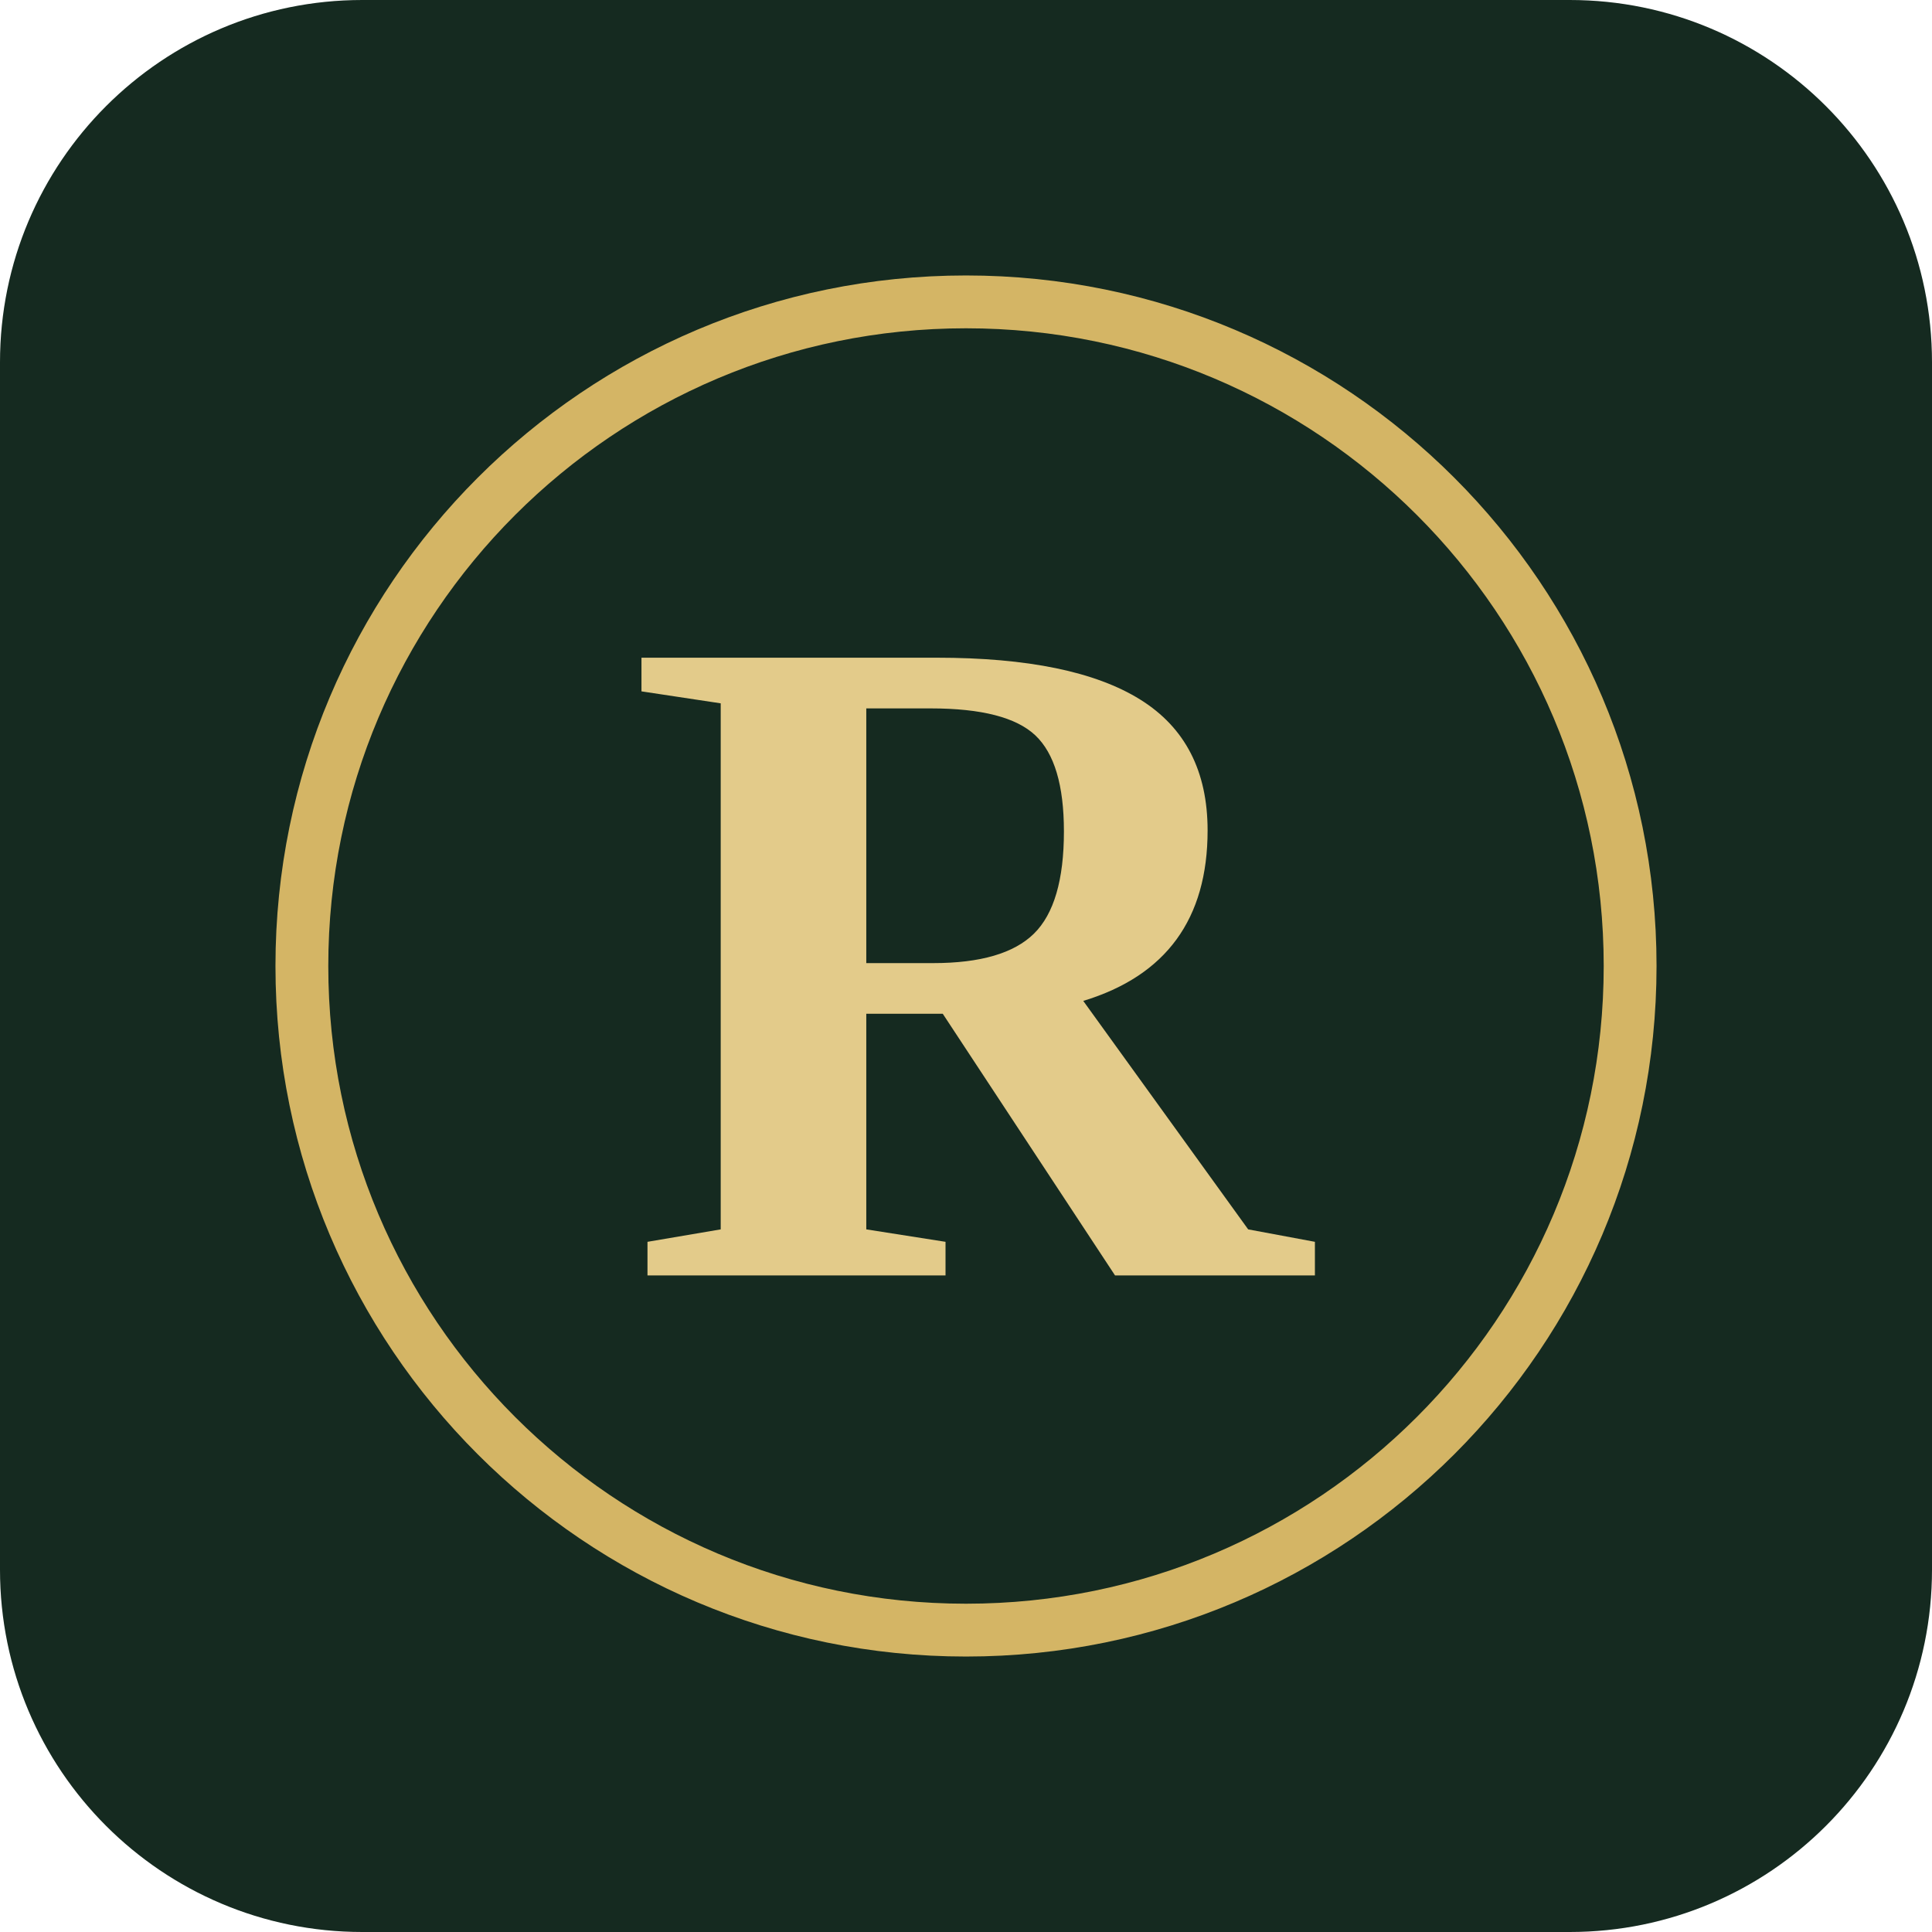
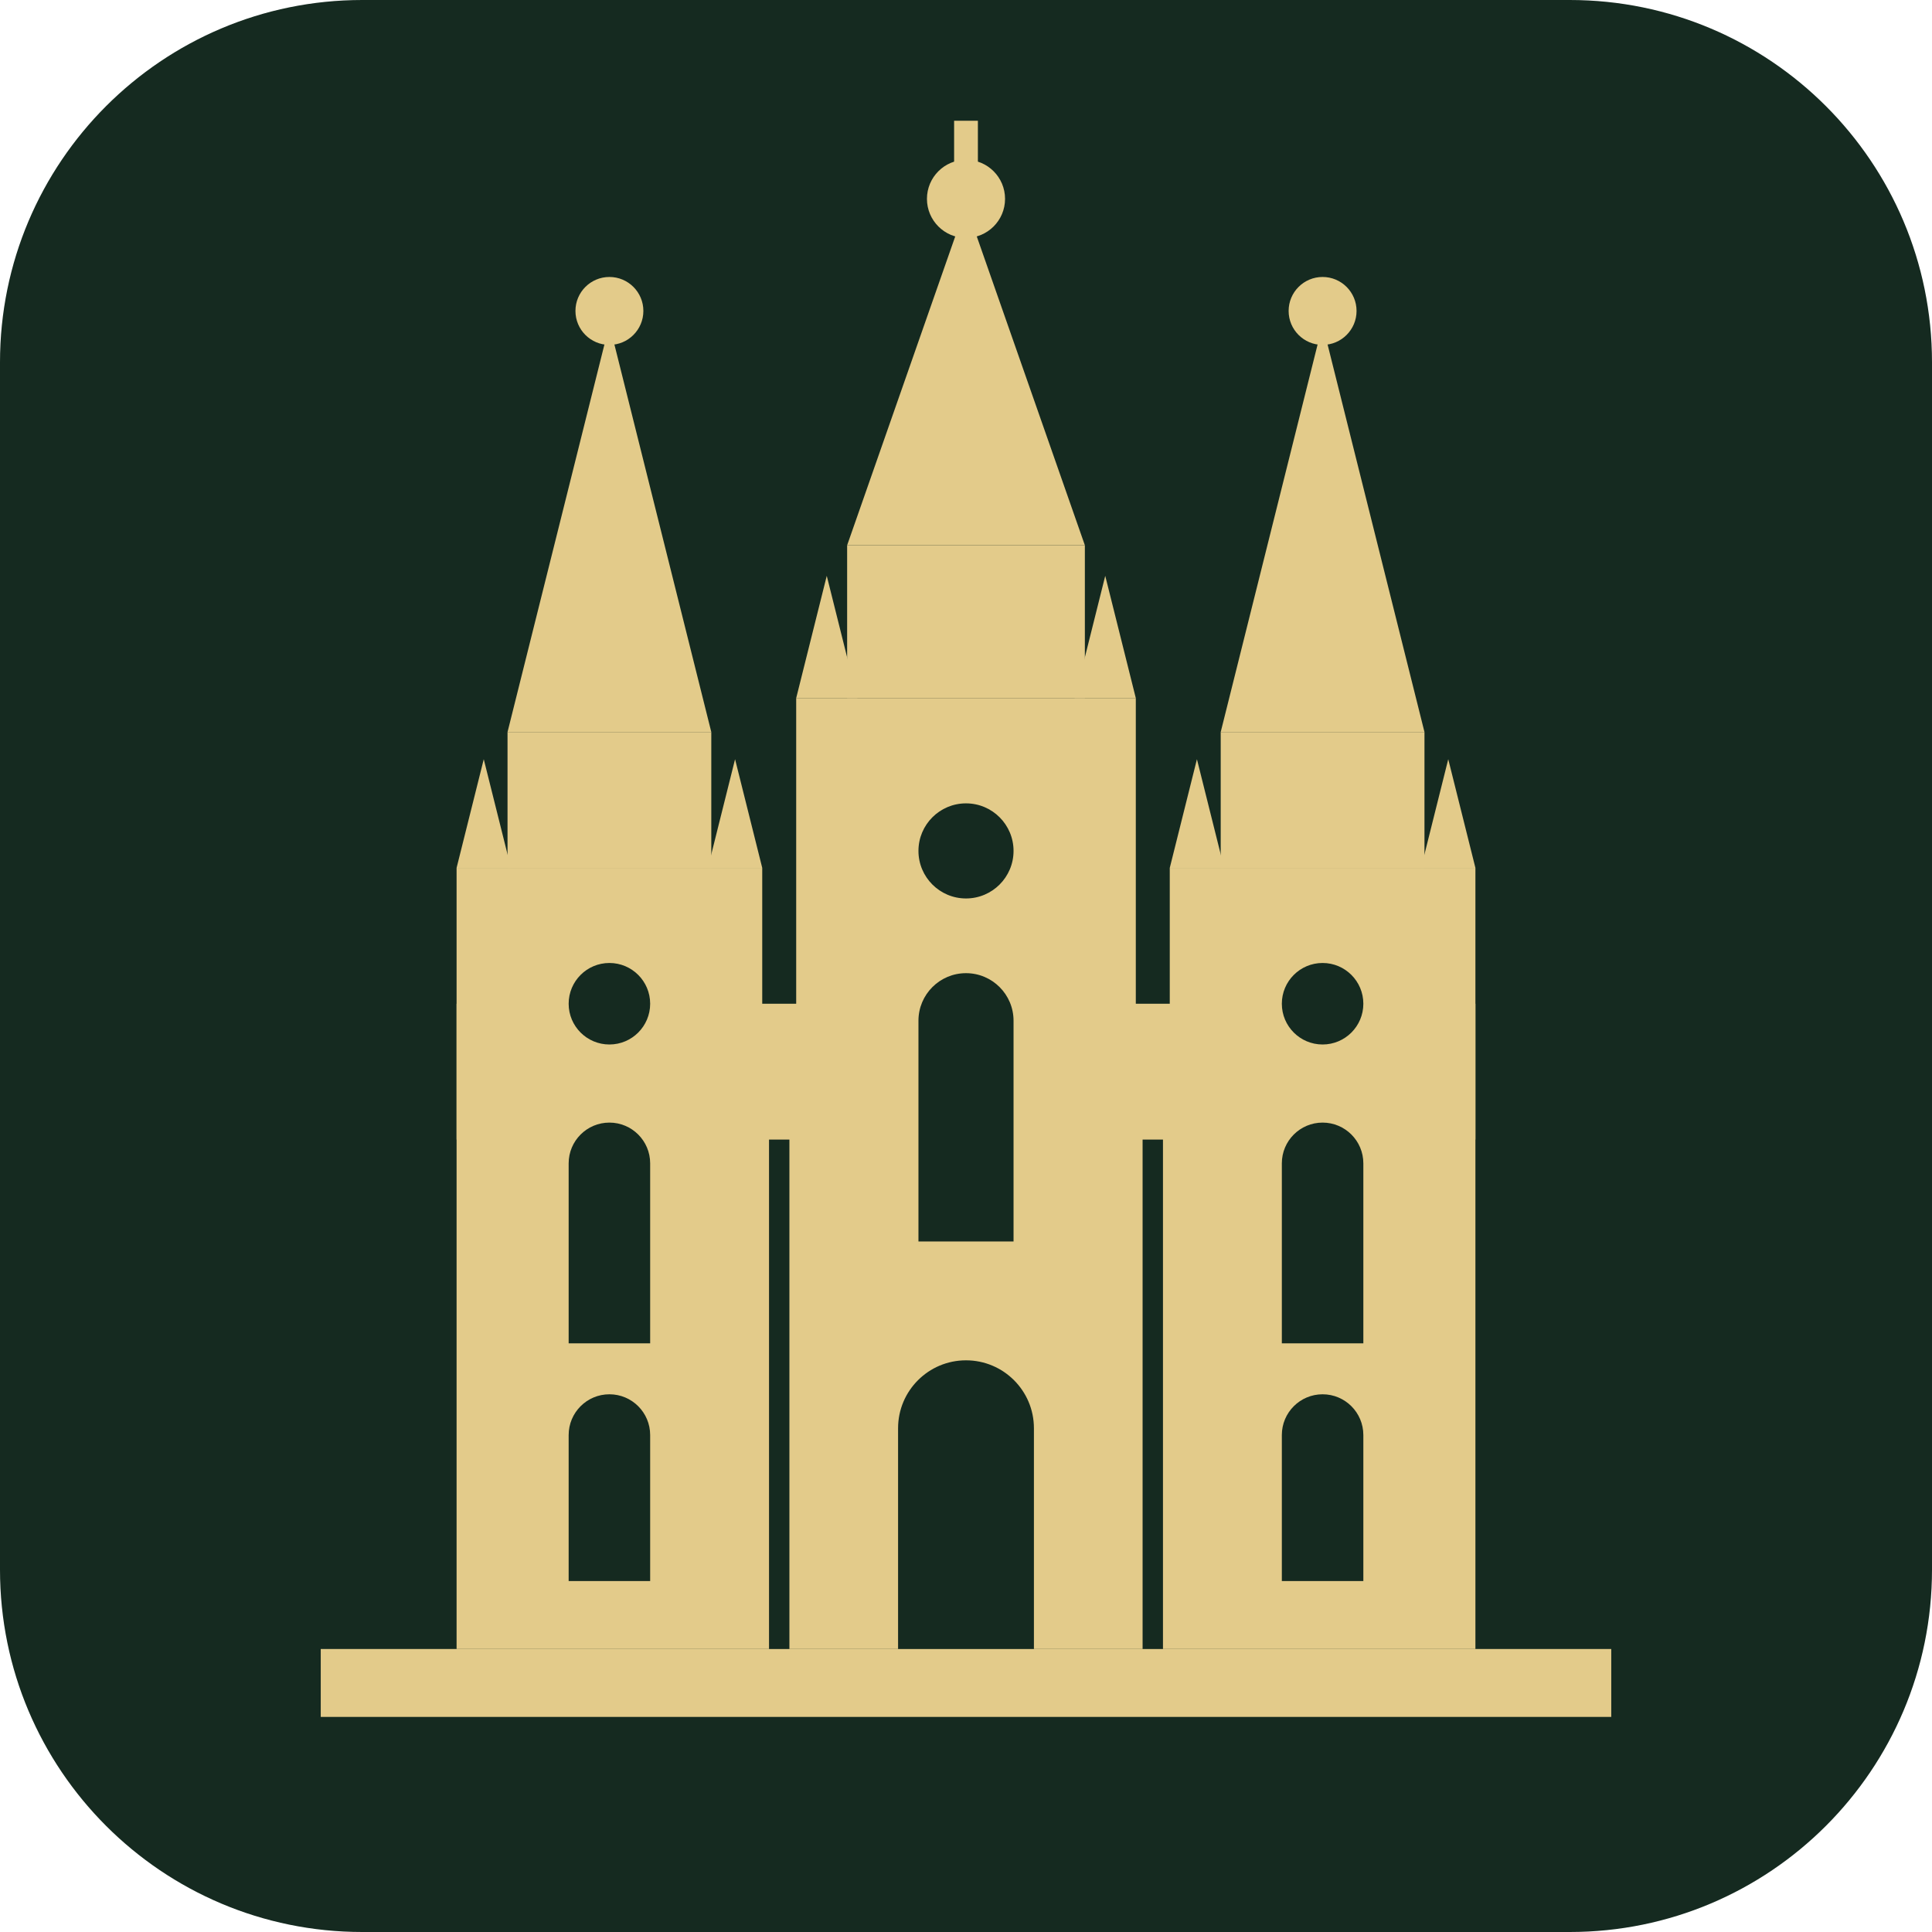
<svg xmlns="http://www.w3.org/2000/svg" viewBox="0 0 512 512">
  <rect width="512" height="512" rx="96" fill="#152a20" />
-   <circle cx="256" cy="256" r="176" fill="none" stroke="#d4b565" stroke-width="14" />
-   <text x="256" y="338" text-anchor="middle" font-family="Georgia, 'Times New Roman', serif" font-size="250" font-weight="700" fill="#e3cb8a">R</text>
+   <g transform="translate(40 32) scale(9)">
+     <g fill="#e3cb8a">
+       <path d="M9 26h30v19H9z" />
+       <path d="M9 22h9v8H9z M19 17h10v12H19z M30 22h9v8h-9z" />
+       <path d="M10.500 18h6v4h-6z M20.500 12.500h7V17h-7z M31.500 18h6v4h-6z" />
+       <path d="M10.500 18l3-12 3 12z M20.500 12.500L24 2.500l3.500 10z M31.500 18l3-12 3 12z" />
+       <path d="M9 22l.800-3.200.800 3.200z M16.400 22l.800-3.200.800 3.200z M19 17l.900-3.600.900 3.600z M27.200 17l.900-3.600.900 3.600z M30 22l.800-3.200.800 3.200z M37.400 22l.800-3.200.800 3.200z" />
+       <circle cx="13.500" cy="5.600" r="1" />
+       <circle cx="34.500" cy="5.600" r="1" />
+       <circle cx="24" cy="2.300" r="1.150" />
+       <path d="M23.650 0h.700v2h-.700z" />
+       <path d="M5 45h38v2H5z" />
+     </g>
+     <g fill="#152a20">
+       <circle cx="13.500" cy="26" r="1.200" />
+       <circle cx="24" cy="21.500" r="1.400" />
+       <circle cx="34.500" cy="26" r="1.200" />
+       <path d="M12.300 36v-5.300a1.200 1.200 0 0 1 2.400 0V36z M33.300 36v-5.300a1.200 1.200 0 0 1 2.400 0V36z M22.600 33v-6.500a1.400 1.400 0 0 1 2.800 0V33z" />
+       <path d="M12.300 43v-4.300a1.200 1.200 0 0 1 2.400 0V43z M33.300 43v-4.300a1.200 1.200 0 0 1 2.400 0V43z" />
+       <path d="M22 45v-6.500a2 2 0 0 1 4 0V45z" />
+       <path d="M18.200 30h.600v15h-.600z M29.200 30h.600v15h-.600z" />
+     </g>
+   </g>
</svg>
